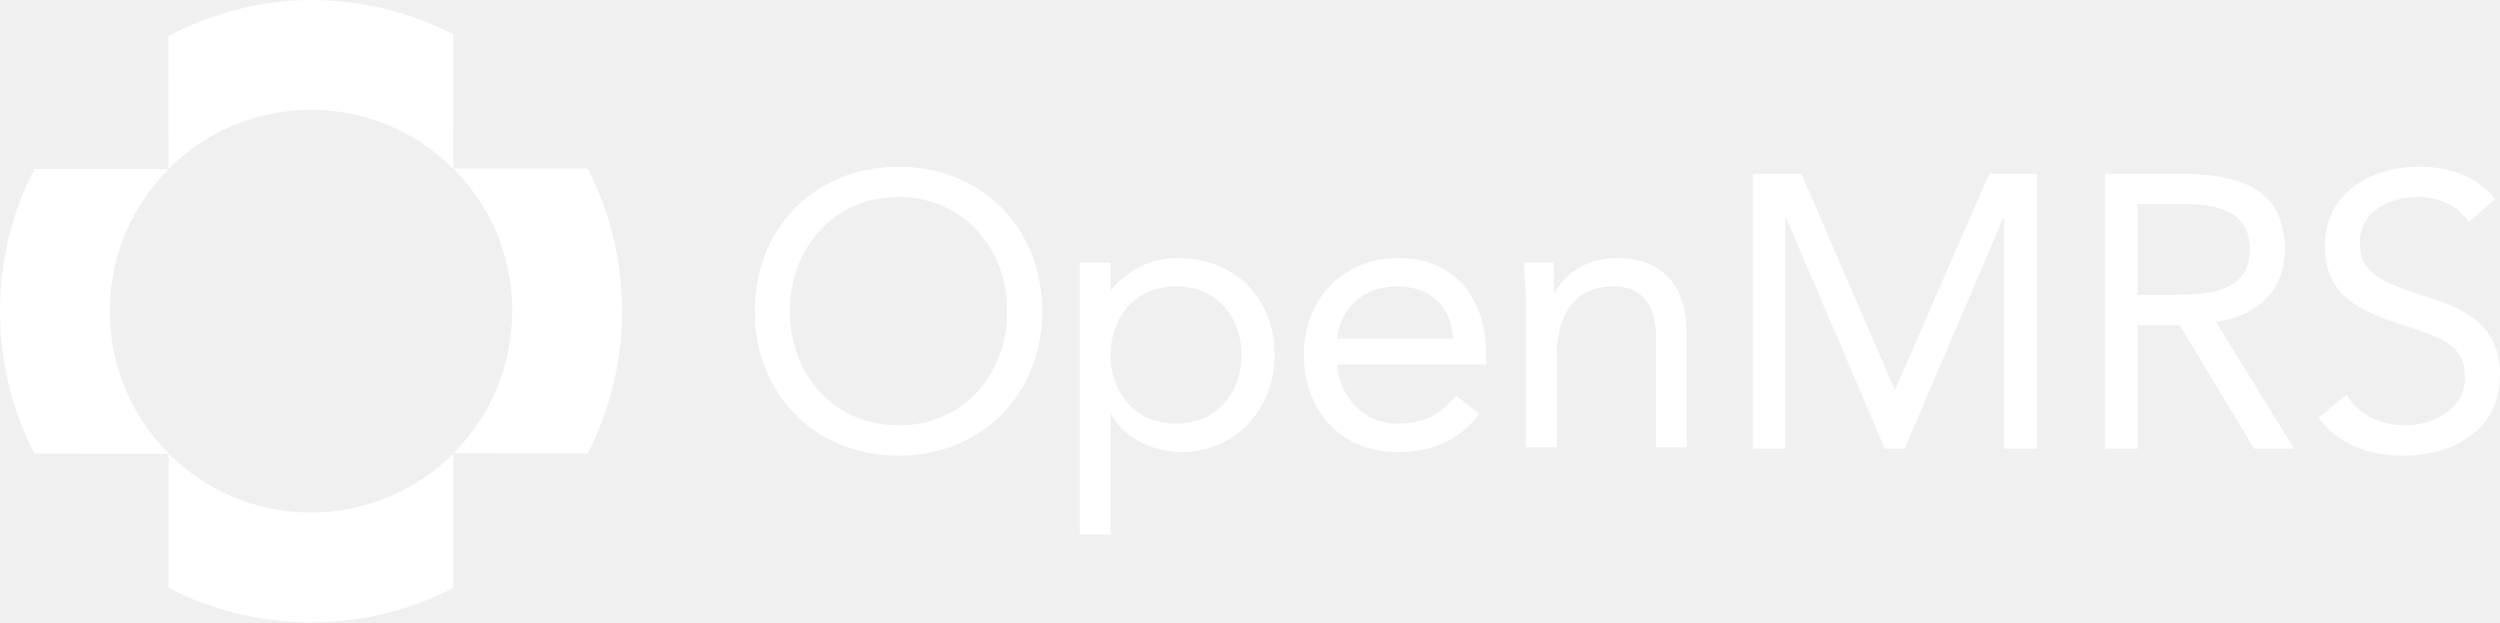
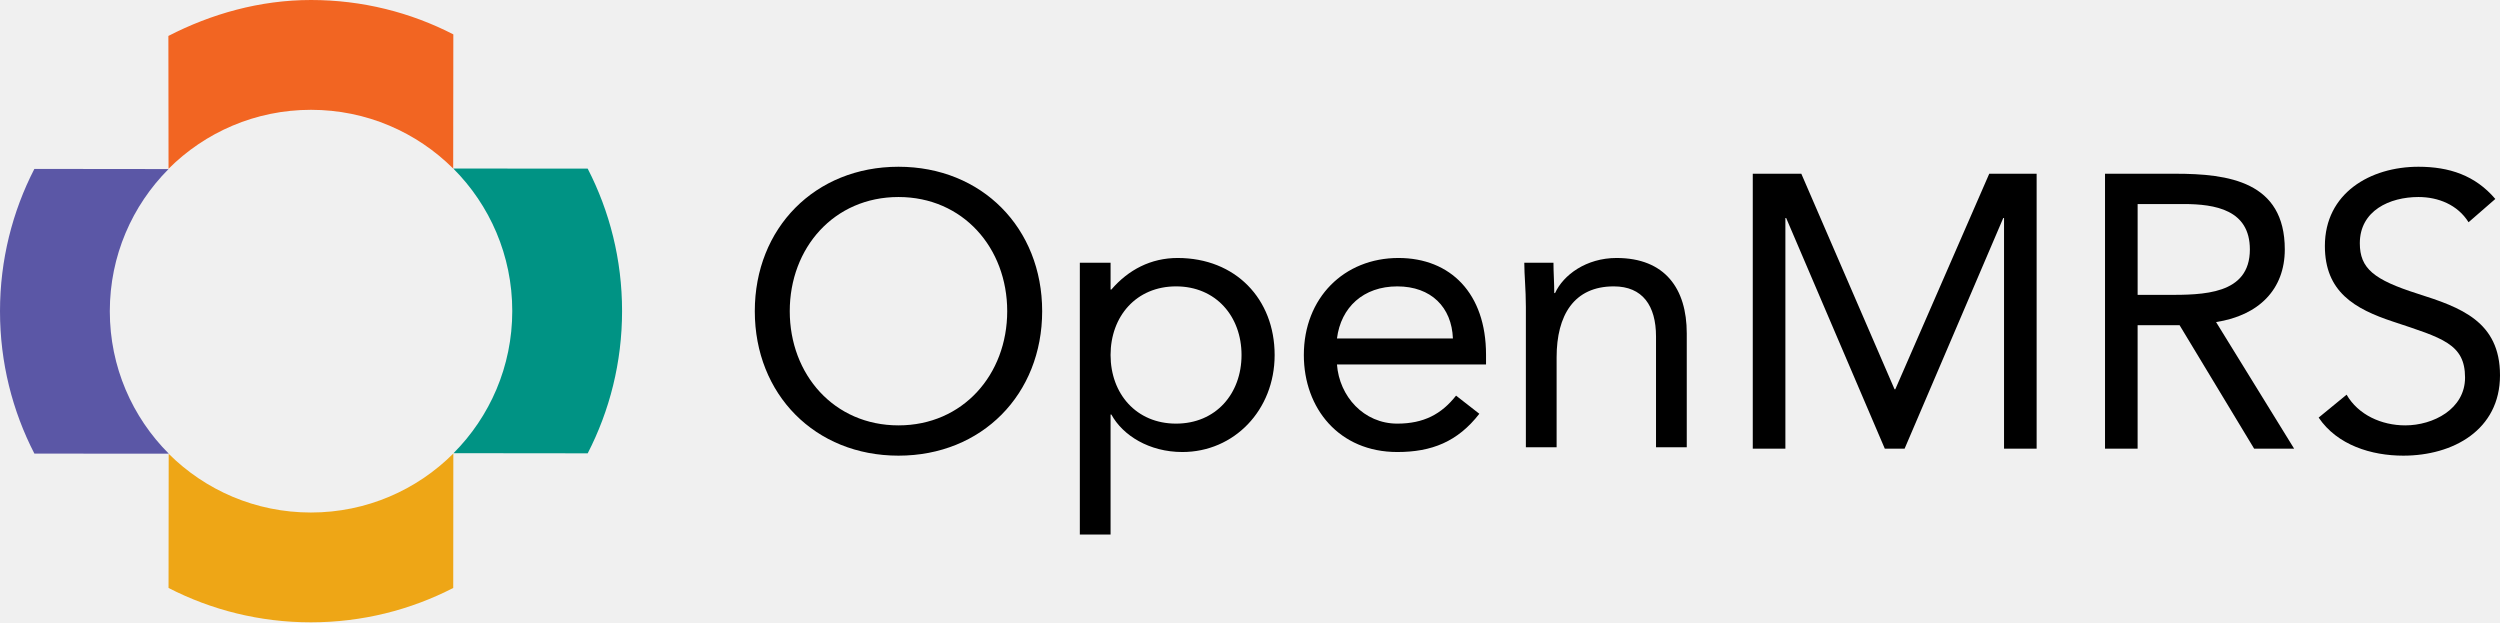
<svg xmlns="http://www.w3.org/2000/svg" version="1.1" id="Layer_1" x="0px" y="0px" width="347.633px" height="86.537px" viewBox="0 0 347.633 86.537" enable-background="new 0 0 347.633 86.537" xml:space="preserve">
-   <defs id="defs43" />
-   <g id="g26" style="fill:#ffffff">
-     <g id="g10" style="fill:#ffffff">
-       <path d="M23.436,23.473c5.069-5.068,12.073-8.203,19.811-8.203c7.717,0,14.705,3.121,19.77,8.166l0.021-18.656    C57.107,1.725,50.376,0,43.247,0c-7.133,0-13.899,1.941-19.833,4.998L23.436,23.473z" id="path2" fill="#F26522" style="fill:#ffffff" />
-       <path d="M63.038,63.064c-5.068,5.068-12.07,8.203-19.808,8.203c-7.717,0-14.705-3.119-19.773-8.166l-0.021,18.656    c5.934,3.055,12.662,4.779,19.794,4.779c7.133,0,13.863-1.725,19.794-4.779L63.038,63.064z" id="path4" fill="#EEA616" style="fill:#ffffff" />
-       <path d="M23.474,63.088c-5.068-5.068-8.205-12.068-8.205-19.807c0-7.719,3.121-14.705,8.167-19.773l-18.657-0.02    C1.725,29.42,0,36.148,0,43.281s1.725,13.863,4.782,19.793L23.474,63.088z" id="path6" fill="#5B57A6" style="fill:#ffffff" />
-       <path d="M63.027,23.434c5.069,5.068,8.205,12.074,8.205,19.812c0,7.717-3.121,14.703-8.167,19.77l18.657,0.02    c3.055-5.93,4.779-12.66,4.779-19.789c0-7.135-1.725-13.865-4.781-19.799L63.027,23.434z" id="path8" fill="#009384" style="fill:#ffffff" />
+   <g>
+     <g>
+       <path fill="#F26522" d="M23.436,23.473c5.069-5.068,12.073-8.203,19.811-8.203c7.717,0,14.705,3.121,19.77,8.166l0.021-18.656    C57.107,1.725,50.376,0,43.247,0c-7.133,0-13.899,1.941-19.833,4.998L23.436,23.473z" />
+       <path fill="#EEA616" d="M63.038,63.064c-5.068,5.068-12.07,8.203-19.808,8.203c-7.717,0-14.705-3.119-19.773-8.166l-0.021,18.656    c5.934,3.055,12.662,4.779,19.794,4.779c7.133,0,13.863-1.725,19.794-4.779L63.038,63.064z" />
+       <path fill="#5B57A6" d="M23.474,63.088c-5.068-5.068-8.205-12.068-8.205-19.807c0-7.719,3.121-14.705,8.167-19.773l-18.657-0.02    C1.725,29.42,0,36.148,0,43.281s1.725,13.863,4.782,19.793L23.474,63.088z" />
+       <path fill="#009384" d="M63.027,23.434c5.069,5.068,8.205,12.074,8.205,19.812c0,7.717-3.121,14.703-8.167,19.77l18.657,0.02    c3.055-5.93,4.779-12.66,4.779-19.789c0-7.135-1.725-13.865-4.781-19.799L63.027,23.434z" />
    </g>
-     <path d="M104.957,43.271c0-11.555,8.37-20.084,19.98-20.084c11.608,0,19.98,8.529,19.98,20.084c0,11.557-8.372,20.09-19.98,20.09   C113.327,63.361,104.957,54.828,104.957,43.271z M140.056,43.271c0-8.803-6.156-15.875-15.119-15.875   c-8.965,0-15.119,7.072-15.119,15.875s6.154,15.879,15.119,15.879C133.9,59.15,140.056,52.074,140.056,43.271z" id="path12" style="fill:#ffffff" />
-     <path d="M150.155,36.533h4.275v3.727h0.111c2.358-2.74,5.483-4.387,9.211-4.387c8.063,0,13.491,5.705,13.491,13.492   c0,7.678-5.647,13.49-12.832,13.49c-4.608,0-8.283-2.305-9.871-5.211h-0.111v16.688h-4.275V36.533z M163.533,58.906   c5.541,0,9.106-4.166,9.106-9.541s-3.565-9.543-9.106-9.543s-9.104,4.168-9.104,9.543S157.993,58.906,163.533,58.906z" id="path14" style="fill:#ffffff" />
-     <path d="M205.707,57.537c-3.02,3.893-6.637,5.318-11.409,5.318c-8.061,0-12.995-6.031-12.995-13.49   c0-7.951,5.594-13.492,13.162-13.492c7.24,0,12.172,4.938,12.172,13.439v1.369H185.91c0.327,4.441,3.728,8.225,8.388,8.225   c3.673,0,6.143-1.314,8.171-3.893L205.707,57.537z M202.031,47.061c-0.164-4.332-3.018-7.238-7.733-7.238   c-4.714,0-7.839,2.906-8.388,7.238H202.031z" id="path16" style="fill:#ffffff" />
-     <path d="M212.176,42.621c0-2.361-0.219-4.387-0.219-6.088h4.057c0,1.371,0.111,2.795,0.111,4.221h0.11   c1.151-2.52,4.333-4.881,8.553-4.881c6.747,0,9.761,4.279,9.761,10.475v15.848h-4.275V46.789c0-4.279-1.867-6.967-5.869-6.967   c-5.538,0-7.953,4.004-7.953,9.873v12.5h-4.275V42.621z" id="path18" style="fill:#ffffff" />
-     <path d="M243.729,24.158h6.75l12.962,29.969h0.108l13.062-29.969h6.59v38.229h-4.533V30.312h-0.107l-13.719,32.074h-2.756   l-13.715-32.074h-0.107v32.074h-4.535V24.158z" id="path20" style="fill:#ffffff" />
-     <path d="M292.709,24.158h9.771c7.398,0,15.228,1.078,15.228,10.527c0,5.562-3.617,9.182-9.556,10.1l10.853,17.602h-5.561   l-10.368-17.17h-5.834v17.17h-4.533V24.158z M297.243,41.006h4.049c5.023,0,11.56,0,11.56-6.32c0-5.506-4.806-6.314-9.235-6.314   h-6.373V41.006z" id="path22" style="fill:#ffffff" />
-     <path d="M343.261,30.904c-1.516-2.43-4.213-3.508-6.969-3.508c-3.998,0-8.151,1.891-8.151,6.426c0,3.51,1.943,5.078,8.044,7.021   c5.94,1.891,11.448,3.834,11.448,11.338c0,7.615-6.535,11.18-13.444,11.18c-4.429,0-9.182-1.459-11.773-5.293l3.887-3.186   c1.62,2.811,4.86,4.268,8.156,4.268c3.886,0,8.314-2.27,8.314-6.645c0-4.697-3.185-5.508-9.99-7.775   c-5.399-1.783-9.501-4.16-9.501-10.529c0-7.344,6.316-11.014,13.011-11.014c4.267,0,7.885,1.186,10.69,4.479L343.261,30.904z" id="path24" style="fill:#ffffff" />
+     <path d="M104.957,43.271c0-11.555,8.37-20.084,19.98-20.084c11.608,0,19.98,8.529,19.98,20.084c0,11.557-8.372,20.09-19.98,20.09   C113.327,63.361,104.957,54.828,104.957,43.271z M140.056,43.271c0-8.803-6.156-15.875-15.119-15.875   c-8.965,0-15.119,7.072-15.119,15.875s6.154,15.879,15.119,15.879C133.9,59.15,140.056,52.074,140.056,43.271z" />
+     <path d="M150.155,36.533h4.275v3.727h0.111c2.358-2.74,5.483-4.387,9.211-4.387c8.063,0,13.491,5.705,13.491,13.492   c0,7.678-5.647,13.49-12.832,13.49c-4.608,0-8.283-2.305-9.871-5.211h-0.111v16.688h-4.275V36.533z M163.533,58.906   c5.541,0,9.106-4.166,9.106-9.541s-3.565-9.543-9.106-9.543s-9.104,4.168-9.104,9.543S157.993,58.906,163.533,58.906z" />
+     <path d="M205.707,57.537c-3.02,3.893-6.637,5.318-11.409,5.318c-8.061,0-12.995-6.031-12.995-13.49   c0-7.951,5.594-13.492,13.162-13.492c7.24,0,12.172,4.938,12.172,13.439v1.369H185.91c0.327,4.441,3.728,8.225,8.388,8.225   c3.673,0,6.143-1.314,8.171-3.893L205.707,57.537z M202.031,47.061c-0.164-4.332-3.018-7.238-7.733-7.238   c-4.714,0-7.839,2.906-8.388,7.238H202.031z" />
+     <path d="M212.176,42.621c0-2.361-0.219-4.387-0.219-6.088h4.057c0,1.371,0.111,2.795,0.111,4.221h0.11   c1.151-2.52,4.333-4.881,8.553-4.881c6.747,0,9.761,4.279,9.761,10.475v15.848h-4.275V46.789c0-4.279-1.867-6.967-5.869-6.967   c-5.538,0-7.953,4.004-7.953,9.873v12.5h-4.275V42.621z" />
+     <path d="M243.729,24.158h6.75l12.962,29.969h0.108l13.062-29.969h6.59v38.229h-4.533V30.312h-0.107l-13.719,32.074h-2.756   l-13.715-32.074h-0.107v32.074h-4.535V24.158z" />
+     <path d="M292.709,24.158h9.771c7.398,0,15.228,1.078,15.228,10.527c0,5.562-3.617,9.182-9.556,10.1l10.853,17.602h-5.561   l-10.368-17.17h-5.834v17.17h-4.533V24.158z M297.243,41.006h4.049c5.023,0,11.56,0,11.56-6.32c0-5.506-4.806-6.314-9.235-6.314   h-6.373V41.006z" />
+     <path d="M343.261,30.904c-1.516-2.43-4.213-3.508-6.969-3.508c-3.998,0-8.151,1.891-8.151,6.426c0,3.51,1.943,5.078,8.044,7.021   c5.94,1.891,11.448,3.834,11.448,11.338c0,7.615-6.535,11.18-13.444,11.18c-4.429,0-9.182-1.459-11.773-5.293l3.887-3.186   c1.62,2.811,4.86,4.268,8.156,4.268c3.886,0,8.314-2.27,8.314-6.645c0-4.697-3.185-5.508-9.99-7.775   c-5.399-1.783-9.501-4.16-9.501-10.529c0-7.344,6.316-11.014,13.011-11.014c4.267,0,7.885,1.186,10.69,4.479L343.261,30.904z" />
  </g>
-   <g id="g28">
+   <g>
</g>
-   <g id="g30">
+   <g>
</g>
-   <g id="g32">
+   <g>
</g>
-   <g id="g34">
+   <g>
</g>
-   <g id="g36">
+   <g>
</g>
-   <g id="g38">
+   <g>
</g>
</svg>
